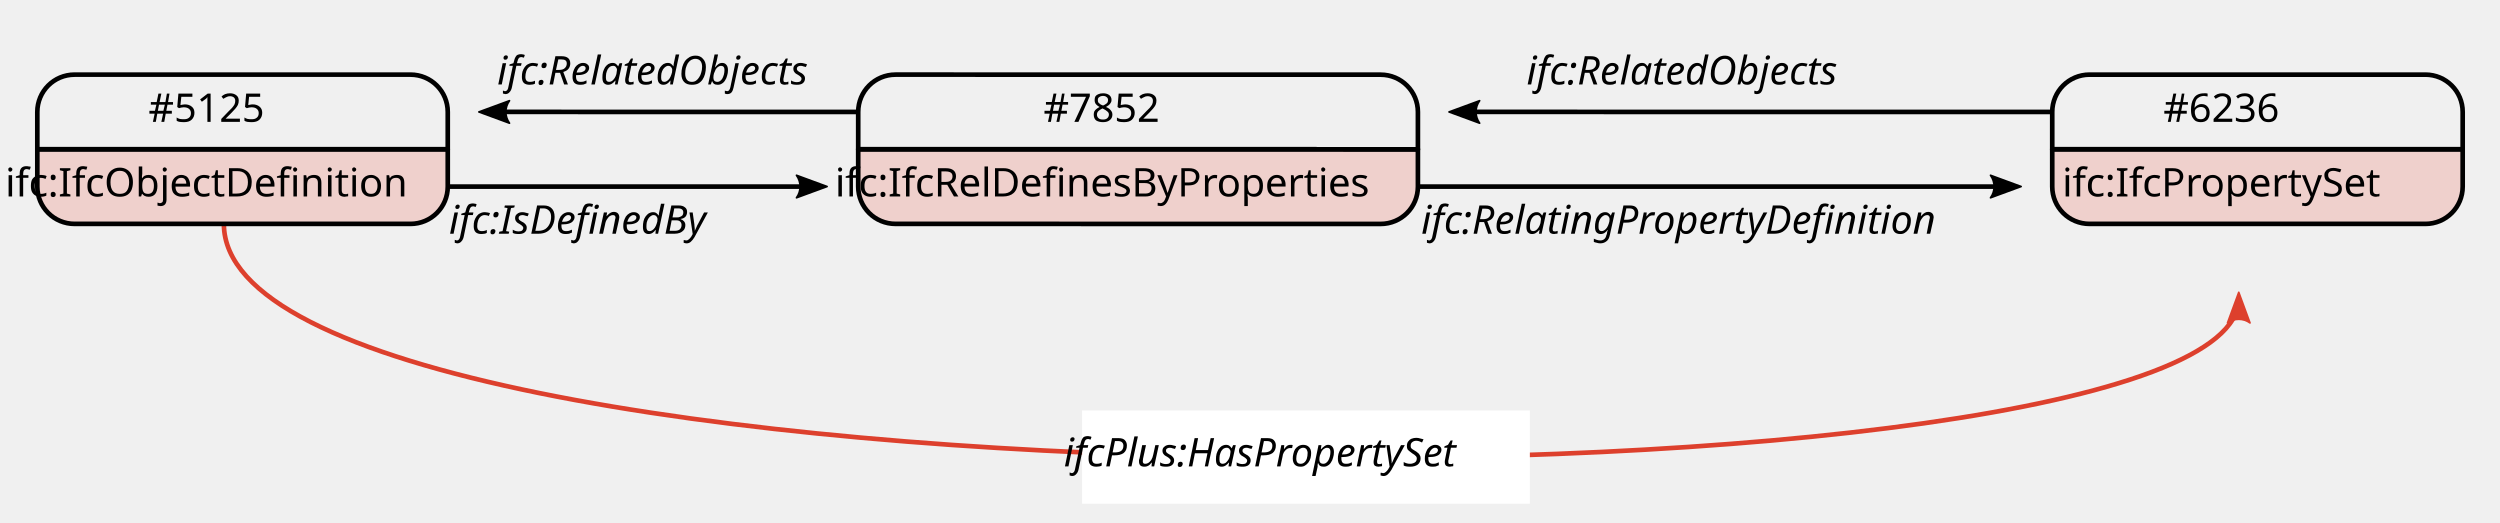
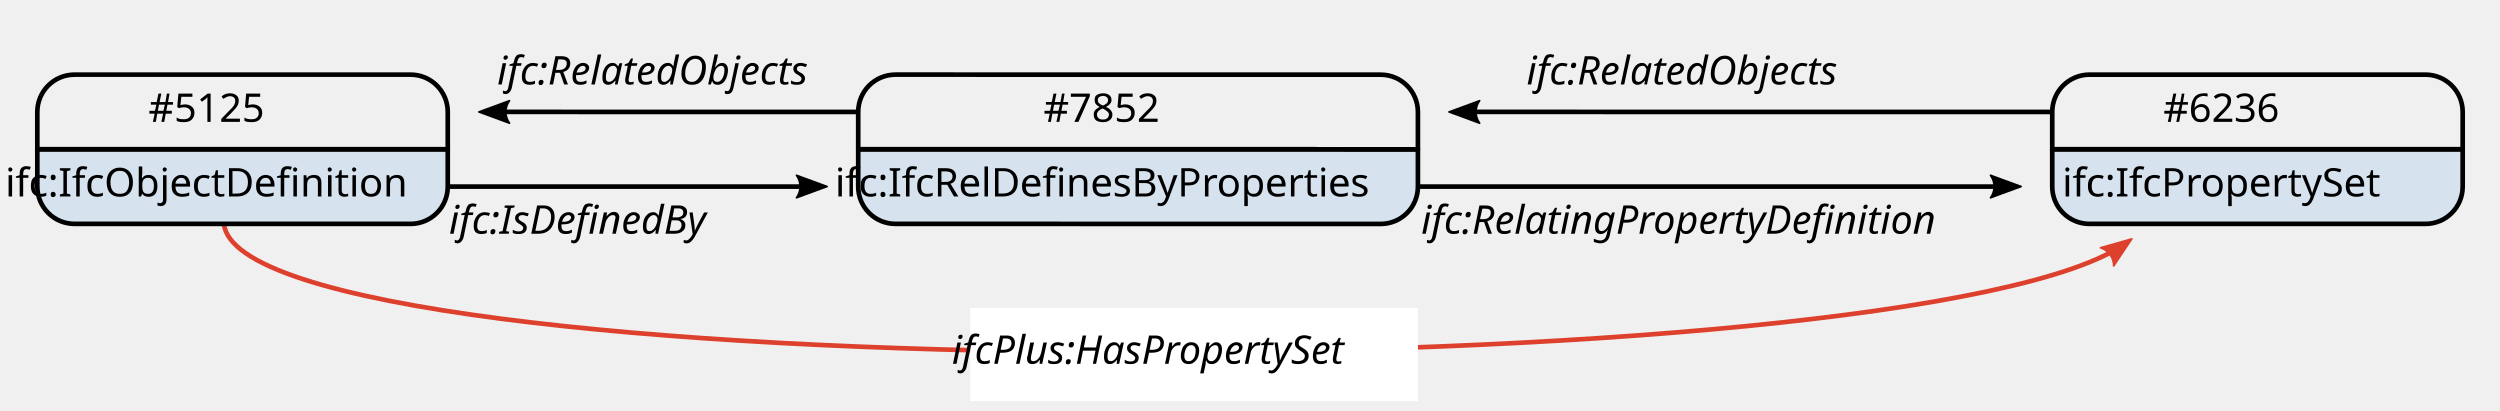
- <svg xmlns="http://www.w3.org/2000/svg" width="134mm" height="28mm" viewBox="0 0 134 28" version="1.1" id="svg12378">
+ <svg xmlns="http://www.w3.org/2000/svg" width="134mm" height="22mm" viewBox="0 0 134 22" version="1.1" id="svg12378">
  <defs id="defs12375">
+     <marker style="overflow:visible" id="Arrow2Mend-0-2-5-4-1-9-0-4-9-4-4-6-5-6-1-7-8-3-5-9-0-3-0-7-9-3" refX="0" refY="0" orient="auto-start-reverse" viewBox="0 0 6.93 5.196" markerWidth="6.93" markerHeight="5.196" preserveAspectRatio="xMidYMid">
+       <path transform="scale(-0.6)" d="M 8.719,4.034 -2.207,0.016 8.719,-4.002 c -1.745,2.372 -1.735,5.617 -6e-7,8.035 z" style="fill:context-stroke;fill-rule:evenodd;stroke:context-stroke;stroke-width:0.625;stroke-linejoin:round" id="path9986-2-9-4-3-6-6-2-6-2-3-4-2-2-0-2-4-6-0-74-5-4-8-6-3-3-7" />
+     </marker>
+     <marker style="overflow:visible" id="Arrow2Mend-0-2-5-4-1-9-0-4-9-4-4-6-5-6-1-7-8-3-5-9-0-3-0-7-9-3-6" refX="0" refY="0" orient="auto">
+       <path transform="scale(-0.6)" d="M 8.719,4.034 -2.207,0.016 8.719,-4.002 c -1.745,2.372 -1.735,5.617 -6e-7,8.035 z" style="fill:context-stroke;fill-rule:evenodd;stroke:context-stroke;stroke-width:0.625;stroke-linejoin:round" id="path9986-2-9-4-3-6-6-2-6-2-3-4-2-2-0-2-4-6-0-74-5-4-8-6-3-3-7-1" />
+     </marker>
+     <marker style="overflow:visible" id="Arrow2Mend-0-2-5-4-1-9-0-4-9-4-4-6-5-6-1-7-8-3-5-9-0-3-0-7-9-3-63" refX="0" refY="0" orient="auto">
+       <path transform="scale(-0.6)" d="M 8.719,4.034 -2.207,0.016 8.719,-4.002 c -1.745,2.372 -1.735,5.617 -6e-7,8.035 z" style="fill:context-stroke;fill-rule:evenodd;stroke:context-stroke;stroke-width:0.625;stroke-linejoin:round" id="path9986-2-9-4-3-6-6-2-6-2-3-4-2-2-0-2-4-6-0-74-5-4-8-6-3-3-7-7" />
+     </marker>
+     <marker style="overflow:visible" id="Arrow2Mend-0-2-5-4-1-9-0-4-9-4-4-6-5-6-1-7-8-3-5-9-0-3-0-7-9-3-6-3" refX="0" refY="0" orient="auto">
+       <path transform="scale(-0.6)" d="M 8.719,4.034 -2.207,0.016 8.719,-4.002 c -1.745,2.372 -1.735,5.617 -6e-7,8.035 z" style="fill:context-stroke;fill-rule:evenodd;stroke:context-stroke;stroke-width:0.625;stroke-linejoin:round" id="path9986-2-9-4-3-6-6-2-6-2-3-4-2-2-0-2-4-6-0-74-5-4-8-6-3-3-7-1-6" />
+     </marker>
+     <marker style="overflow:visible" id="Arrow2Mend-0-2-5-4-1-9-0-4-9-4-4-6-5-6-1-7-8-3-5-9-0-3-0-7-9-3-63-7" refX="0" refY="0" orient="auto">
+       <path transform="scale(-0.6)" d="M 8.719,4.034 -2.207,0.016 8.719,-4.002 c -1.745,2.372 -1.735,5.617 -6e-7,8.035 z" style="fill:context-stroke;fill-rule:evenodd;stroke:context-stroke;stroke-width:0.625;stroke-linejoin:round" id="path9986-2-9-4-3-6-6-2-6-2-3-4-2-2-0-2-4-6-0-74-5-4-8-6-3-3-7-7-2" />
+     </marker>
+     <marker style="overflow:visible" id="Arrow2Mend-0-2-5-4-1-9-0-4-9-4-4-6-5-6-1-7-8-3-5-9-0-3-0-7-9-3-63-1" refX="0" refY="0" orient="auto">
+       <path transform="scale(-0.6)" d="M 8.719,4.034 -2.207,0.016 8.719,-4.002 c -1.745,2.372 -1.735,5.617 -6e-7,8.035 z" style="fill:context-stroke;fill-rule:evenodd;stroke:context-stroke;stroke-width:0.625;stroke-linejoin:round" id="path9986-2-9-4-3-6-6-2-6-2-3-4-2-2-0-2-4-6-0-74-5-4-8-6-3-3-7-7-20" />
+     </marker>
+     <marker style="overflow:visible" id="Arrow2Mend-0-2-5-4-1-9-0-4-9-4-4-6-5-6-1-7-8-3-5-9-0-3-0-7-9-3-63-7-0" refX="0" refY="0" orient="auto">
+       <path transform="scale(-0.6)" d="M 8.719,4.034 -2.207,0.016 8.719,-4.002 c -1.745,2.372 -1.735,5.617 -6e-7,8.035 z" style="fill:context-stroke;fill-rule:evenodd;stroke:context-stroke;stroke-width:0.625;stroke-linejoin:round" id="path9986-2-9-4-3-6-6-2-6-2-3-4-2-2-0-2-4-6-0-74-5-4-8-6-3-3-7-7-2-1" />
+     </marker>
+     <marker style="overflow:visible" id="Arrow2Mend-0-2-5-4-1-9-0-4-9-4-4-6-5-6-1-7-8-3-5-9-0-3-0-7-9-3-6-3-7" refX="0" refY="0" orient="auto">
+       <path transform="scale(-0.6)" d="M 8.719,4.034 -2.207,0.016 8.719,-4.002 c -1.745,2.372 -1.735,5.617 -6e-7,8.035 z" style="fill:context-stroke;fill-rule:evenodd;stroke:context-stroke;stroke-width:0.625;stroke-linejoin:round" id="path9986-2-9-4-3-6-6-2-6-2-3-4-2-2-0-2-4-6-0-74-5-4-8-6-3-3-7-1-6-7" />
+     </marker>
+     <marker style="overflow:visible" id="Arrow2Mend-0-2-5-4-1-9-0-4-9-4-4-6-5-6-1-7-8-3-5-9-0-3-0-7-9-3-6-3-7-9" refX="0" refY="0" orient="auto">
+       <path transform="scale(-0.6)" d="M 8.719,4.034 -2.207,0.016 8.719,-4.002 c -1.745,2.372 -1.735,5.617 -6e-7,8.035 z" style="fill:context-stroke;fill-rule:evenodd;stroke:context-stroke;stroke-width:0.625;stroke-linejoin:round" id="path9986-2-9-4-3-6-6-2-6-2-3-4-2-2-0-2-4-6-0-74-5-4-8-6-3-3-7-1-6-7-8" />
+     </marker>
+     <marker style="overflow:visible" id="Arrow2Mend-0-2-5-4-1-9-0-4-9-4-4-6-5-6-1-7-8-3-5-9-0-3-0-7-9-3-6-3-7-0" refX="0" refY="0" orient="auto">
+       <path transform="scale(-0.6)" d="M 8.719,4.034 -2.207,0.016 8.719,-4.002 c -1.745,2.372 -1.735,5.617 -6e-7,8.035 z" style="fill:context-stroke;fill-rule:evenodd;stroke:context-stroke;stroke-width:0.625;stroke-linejoin:round" id="path9986-2-9-4-3-6-6-2-6-2-3-4-2-2-0-2-4-6-0-74-5-4-8-6-3-3-7-1-6-7-3" />
+     </marker>
+     <marker style="overflow:visible" id="Arrow2Mend-0-2-5-4-1-9-0-4-9-4-4-6-5-6-1-7-8-3-5-9-0-3-0-7-9-3-6-3-7-9-9" refX="0" refY="0" orient="auto">
+       <path transform="scale(-0.6)" d="M 8.719,4.034 -2.207,0.016 8.719,-4.002 c -1.745,2.372 -1.735,5.617 -6e-7,8.035 z" style="fill:context-stroke;fill-rule:evenodd;stroke:context-stroke;stroke-width:0.625;stroke-linejoin:round" id="path9986-2-9-4-3-6-6-2-6-2-3-4-2-2-0-2-4-6-0-74-5-4-8-6-3-3-7-1-6-7-8-4" />
+     </marker>
+     <marker style="overflow:visible" id="Arrow2Mend-0-2-5-4-1-9-0-4-9-4-4-6-5-6-1-7-8-3-5-9-0-3-0-7-9-3-6-3-7-9-9-2" refX="0" refY="0" orient="auto">
+       <path transform="scale(-0.6)" d="M 8.719,4.034 -2.207,0.016 8.719,-4.002 c -1.745,2.372 -1.735,5.617 -6e-7,8.035 z" style="fill:context-stroke;fill-rule:evenodd;stroke:context-stroke;stroke-width:0.625;stroke-linejoin:round" id="path9986-2-9-4-3-6-6-2-6-2-3-4-2-2-0-2-4-6-0-74-5-4-8-6-3-3-7-1-6-7-8-4-0" />
+     </marker>
+     <marker style="overflow:visible" id="Arrow2Mend-0-2-5-4-1-9-0-4-9-4-4-6-5-6-1-7-8-3-5-9-0-3-0-7-9-3-6-3-7-9-9-2-0" refX="0" refY="0" orient="auto">
+       <path transform="scale(-0.6)" d="M 8.719,4.034 -2.207,0.016 8.719,-4.002 c -1.745,2.372 -1.735,5.617 -6e-7,8.035 z" style="fill:context-stroke;fill-rule:evenodd;stroke:context-stroke;stroke-width:0.625;stroke-linejoin:round" id="path9986-2-9-4-3-6-6-2-6-2-3-4-2-2-0-2-4-6-0-74-5-4-8-6-3-3-7-1-6-7-8-4-0-6" />
+     </marker>
+     <marker style="overflow:visible" id="Arrow2Mend-0-2-5-4-1-9-0-4-9-4-4-6-5-6-1-7-8-3-5-9-0-3-0-7-9-3-6-3-7-0-8" refX="0" refY="0" orient="auto">
+       <path transform="scale(-0.6)" d="M 8.719,4.034 -2.207,0.016 8.719,-4.002 c -1.745,2.372 -1.735,5.617 -6e-7,8.035 z" style="fill:context-stroke;fill-rule:evenodd;stroke:context-stroke;stroke-width:0.625;stroke-linejoin:round" id="path9986-2-9-4-3-6-6-2-6-2-3-4-2-2-0-2-4-6-0-74-5-4-8-6-3-3-7-1-6-7-3-4" />
+     </marker>
+     <marker style="overflow:visible" id="Arrow2Mend-0-2-5-4-1-9-0-4-9-4-4-6-5-6-1-7-8-3-5-9-0-3-0-7-9-3-6-3-7-9-9-2-0-6" refX="0" refY="0" orient="auto">
+       <path transform="scale(-0.6)" d="M 8.719,4.034 -2.207,0.016 8.719,-4.002 c -1.745,2.372 -1.735,5.617 -6e-7,8.035 z" style="fill:context-stroke;fill-rule:evenodd;stroke:context-stroke;stroke-width:0.625;stroke-linejoin:round" id="path9986-2-9-4-3-6-6-2-6-2-3-4-2-2-0-2-4-6-0-74-5-4-8-6-3-3-7-1-6-7-8-4-0-6-8" />
+     </marker>
+     <marker style="overflow:visible" id="Arrow2Mend-0-2-5-4-1-9-0-4-9-4-4-6-5-6-1-7-8-3-5-9-0-3-0-7-9-3-6-3-7-3" refX="0" refY="0" orient="auto">
+       <path transform="scale(-0.6)" d="M 8.719,4.034 -2.207,0.016 8.719,-4.002 c -1.745,2.372 -1.735,5.617 -6e-7,8.035 z" style="fill:context-stroke;fill-rule:evenodd;stroke:context-stroke;stroke-width:0.625;stroke-linejoin:round" id="path9986-2-9-4-3-6-6-2-6-2-3-4-2-2-0-2-4-6-0-74-5-4-8-6-3-3-7-1-6-7-1" />
+     </marker>
+     <marker style="overflow:visible" id="Arrow2Mend-0-2-5-4-1-9-0-4-9-4-4-6-5-6-1-7-8-3-5-9-0-3-0-7-9-3-6-3-7-3-4" refX="0" refY="0" orient="auto">
+       <path transform="scale(-0.6)" d="M 8.719,4.034 -2.207,0.016 8.719,-4.002 c -1.745,2.372 -1.735,5.617 -6e-7,8.035 z" style="fill:context-stroke;fill-rule:evenodd;stroke:context-stroke;stroke-width:0.625;stroke-linejoin:round" id="path9986-2-9-4-3-6-6-2-6-2-3-4-2-2-0-2-4-6-0-74-5-4-8-6-3-3-7-1-6-7-1-1" />
+     </marker>
+     <marker style="overflow:visible" id="Arrow2Mend-0-2-5-4-1-9-0-4-9-4-4-6-5-6-1-7-8-3-5-9-0-3-0-7-9-3-6-3-7-02" refX="0" refY="0" orient="auto">
+       <path transform="scale(-0.6)" d="M 8.719,4.034 -2.207,0.016 8.719,-4.002 c -1.745,2.372 -1.735,5.617 -6e-7,8.035 z" style="fill:context-stroke;fill-rule:evenodd;stroke:context-stroke;stroke-width:0.625;stroke-linejoin:round" id="path9986-2-9-4-3-6-6-2-6-2-3-4-2-2-0-2-4-6-0-74-5-4-8-6-3-3-7-1-6-7-86" />
+     </marker>
+     <marker style="overflow:visible" id="Arrow2Mend-0-2-5-4-1-9-0-4-9-4-4-6-5-6-1-7-8-3-5-9-0-3-0-7-9-3-6-3-7-02-8" refX="0" refY="0" orient="auto">
+       <path transform="scale(-0.6)" d="M 8.719,4.034 -2.207,0.016 8.719,-4.002 c -1.745,2.372 -1.735,5.617 -6e-7,8.035 z" style="fill:context-stroke;fill-rule:evenodd;stroke:context-stroke;stroke-width:0.625;stroke-linejoin:round" id="path9986-2-9-4-3-6-6-2-6-2-3-4-2-2-0-2-4-6-0-74-5-4-8-6-3-3-7-1-6-7-86-6" />
+     </marker>
+     <marker style="overflow:visible" id="Arrow2Mend-0-2-5-4-1-9-0-4-9-4-4-6-5-6-1-7-8-3-5-9-0-3-0-7-9-3-6-3-7-02-8-0" refX="0" refY="0" orient="auto">
+       <path transform="scale(-0.6)" d="M 8.719,4.034 -2.207,0.016 8.719,-4.002 c -1.745,2.372 -1.735,5.617 -6e-7,8.035 z" style="fill:context-stroke;fill-rule:evenodd;stroke:context-stroke;stroke-width:0.625;stroke-linejoin:round" id="path9986-2-9-4-3-6-6-2-6-2-3-4-2-2-0-2-4-6-0-74-5-4-8-6-3-3-7-1-6-7-86-6-9" />
+     </marker>
+     <marker style="overflow:visible" id="Arrow2Mend-0-2-5-4-1-9-0-4-9-4-4-6-5-6-1-7-8-3-5-9-0-3-0-7-9-3-61" refX="0" refY="0" orient="auto" viewBox="0 0 6.93 5.196" markerWidth="6.93" markerHeight="5.196" preserveAspectRatio="xMidYMid">
+       <path transform="scale(-0.6)" d="M 8.719,4.034 -2.207,0.016 8.719,-4.002 c -1.745,2.372 -1.735,5.617 -6e-7,8.035 z" style="fill:context-stroke;fill-rule:evenodd;stroke:context-stroke;stroke-width:0.625;stroke-linejoin:round" id="path9986-2-9-4-3-6-6-2-6-2-3-4-2-2-0-2-4-6-0-74-5-4-8-6-3-3-7-8" />
+     </marker>
+     <marker style="overflow:visible" id="Arrow2Mend-0-2-5-4-1-9-0-4-9-4-4-6-5-6-1-7-8-3-5-9-0-3-0-7-9-3-61-5" refX="0" refY="0" orient="auto" viewBox="0 0 6.93 5.196" markerWidth="6.93" markerHeight="5.196" preserveAspectRatio="xMidYMid">
+       <path transform="scale(-0.6)" d="M 8.719,4.034 -2.207,0.016 8.719,-4.002 c -1.745,2.372 -1.735,5.617 -6e-7,8.035 z" style="fill:context-stroke;fill-rule:evenodd;stroke:context-stroke;stroke-width:0.625;stroke-linejoin:round" id="path9986-2-9-4-3-6-6-2-6-2-3-4-2-2-0-2-4-6-0-74-5-4-8-6-3-3-7-8-9" />
+     </marker>
+     <marker style="overflow:visible" id="Arrow2Mend-0-2-5-4-1-9-0-4-9-4-4-6-5-6-1-7-8-3-5-9-0-3-0-7-9-3-6-3-7-02-8-3" refX="0" refY="0" orient="auto">
+       <path transform="scale(-0.6)" d="M 8.719,4.034 -2.207,0.016 8.719,-4.002 c -1.745,2.372 -1.735,5.617 -6e-7,8.035 z" style="fill:context-stroke;fill-rule:evenodd;stroke:context-stroke;stroke-width:0.625;stroke-linejoin:round" id="path9986-2-9-4-3-6-6-2-6-2-3-4-2-2-0-2-4-6-0-74-5-4-8-6-3-3-7-1-6-7-86-6-7" />
+     </marker>
+     <marker style="overflow:visible" id="Arrow2Mend-0-2-5-4-1-9-0-4-9-4-4-6-5-6-1-7-8-3-5-9-0-3-0-7-9-3-6-3-7-02-8-0-1" refX="0" refY="0" orient="auto">
+       <path transform="scale(-0.6)" d="M 8.719,4.034 -2.207,0.016 8.719,-4.002 c -1.745,2.372 -1.735,5.617 -6e-7,8.035 z" style="fill:context-stroke;fill-rule:evenodd;stroke:context-stroke;stroke-width:0.625;stroke-linejoin:round" id="path9986-2-9-4-3-6-6-2-6-2-3-4-2-2-0-2-4-6-0-74-5-4-8-6-3-3-7-1-6-7-86-6-9-4" />
+     </marker>
+     <marker style="overflow:visible" id="Arrow2Mend-0-2-5-4-1-9-0-4-9-4-4-6-5-6-1-7-8-3-5-9-0-3-0-7-9-3-7" refX="0" refY="0" orient="auto" viewBox="0 0 6.93 5.196" markerWidth="6.93" markerHeight="5.196" preserveAspectRatio="xMidYMid">
+       <path transform="scale(-0.6)" d="M 8.719,4.034 -2.207,0.016 8.719,-4.002 c -1.745,2.372 -1.735,5.617 -6e-7,8.035 z" style="fill:context-stroke;fill-rule:evenodd;stroke:context-stroke;stroke-width:0.625;stroke-linejoin:round" id="path9986-2-9-4-3-6-6-2-6-2-3-4-2-2-0-2-4-6-0-74-5-4-8-6-3-3-7-77" />
+     </marker>
+     <marker style="overflow:visible" id="Arrow2Mend-0-2-5-4-1-9-0-4-9-4-4-6-5-6-1-7-8-3-5-9-0-3-0-7-9-3-61-7" refX="0" refY="0" orient="auto" viewBox="0 0 6.93 5.196" markerWidth="6.93" markerHeight="5.196" preserveAspectRatio="xMidYMid">
+       <path transform="scale(-0.6)" d="M 8.719,4.034 -2.207,0.016 8.719,-4.002 c -1.745,2.372 -1.735,5.617 -6e-7,8.035 z" style="fill:context-stroke;fill-rule:evenodd;stroke:context-stroke;stroke-width:0.625;stroke-linejoin:round" id="path9986-2-9-4-3-6-6-2-6-2-3-4-2-2-0-2-4-6-0-74-5-4-8-6-3-3-7-8-3" />
+     </marker>
+     <marker style="overflow:visible" id="Arrow2Mend-0-2-5-4-1-9-0-4-9-4-4-6-5-6-1-7-8-3-5-9-0-3-0-7-9-3-61-5-3" refX="0" refY="0" orient="auto-start-reverse" viewBox="0 0 6.93 5.196" markerWidth="6.93" markerHeight="5.196" preserveAspectRatio="xMidYMid">
+       <path transform="scale(-0.6)" d="M 8.719,4.034 -2.207,0.016 8.719,-4.002 c -1.745,2.372 -1.735,5.617 -6e-7,8.035 z" style="fill:context-stroke;fill-rule:evenodd;stroke:context-stroke;stroke-width:0.625;stroke-linejoin:round" id="path9986-2-9-4-3-6-6-2-6-2-3-4-2-2-0-2-4-6-0-74-5-4-8-6-3-3-7-8-9-5" />
+     </marker>
+     <marker style="overflow:visible" id="Arrow2Mend-0-2-5-4-1-9-0-4-9-4-4-6-5-6-1-7-8-3-5-9-0-3-0-7-9-3-6-3-7-02-8-3-1" refX="0" refY="0" orient="auto">
+       <path transform="scale(-0.6)" d="M 8.719,4.034 -2.207,0.016 8.719,-4.002 c -1.745,2.372 -1.735,5.617 -6e-7,8.035 z" style="fill:context-stroke;fill-rule:evenodd;stroke:context-stroke;stroke-width:0.625;stroke-linejoin:round" id="path9986-2-9-4-3-6-6-2-6-2-3-4-2-2-0-2-4-6-0-74-5-4-8-6-3-3-7-1-6-7-86-6-7-2" />
+     </marker>
+     <marker style="overflow:visible" id="Arrow2Mend-0-2-5-4-1-9-0-4-9-4-4-6-5-6-1-7-8-3-5-9-0-3-0-7-9-3-6-3-7-02-8-3-1-6" refX="0" refY="0" orient="auto">
+       <path transform="scale(-0.6)" d="M 8.719,4.034 -2.207,0.016 8.719,-4.002 c -1.745,2.372 -1.735,5.617 -6e-7,8.035 z" style="fill:context-stroke;fill-rule:evenodd;stroke:context-stroke;stroke-width:0.625;stroke-linejoin:round" id="path9986-2-9-4-3-6-6-2-6-2-3-4-2-2-0-2-4-6-0-74-5-4-8-6-3-3-7-1-6-7-86-6-7-2-1" />
+     </marker>
+     <marker style="overflow:visible" id="Arrow2Mend-0-2-5-4-1-9-0-4-9-4-4-6-5-6-1-7-8-3-5-9-0-3-0-7-9-3-6-3-7-02-8-3-8" refX="0" refY="0" orient="auto">
+       <path transform="scale(-0.6)" d="M 8.719,4.034 -2.207,0.016 8.719,-4.002 c -1.745,2.372 -1.735,5.617 -6e-7,8.035 z" style="fill:context-stroke;fill-rule:evenodd;stroke:context-stroke;stroke-width:0.625;stroke-linejoin:round" id="path9986-2-9-4-3-6-6-2-6-2-3-4-2-2-0-2-4-6-0-74-5-4-8-6-3-3-7-1-6-7-86-6-7-9" />
+     </marker>
+     <marker style="overflow:visible" id="Arrow2Mend-0-2-5-4-1-9-0-4-9-4-4-6-5-6-1-7-8-3-5-9-0-3-0-7-9-3-6-3-7-02-8-3-0" refX="0" refY="0" orient="auto">
+       <path transform="scale(-0.6)" d="M 8.719,4.034 -2.207,0.016 8.719,-4.002 c -1.745,2.372 -1.735,5.617 -6e-7,8.035 z" style="fill:context-stroke;fill-rule:evenodd;stroke:context-stroke;stroke-width:0.625;stroke-linejoin:round" id="path9986-2-9-4-3-6-6-2-6-2-3-4-2-2-0-2-4-6-0-74-5-4-8-6-3-3-7-1-6-7-86-6-7-8" />
+     </marker>
+     <marker style="overflow:visible" id="Arrow2Mend-0-2-5-4-1-9-0-4-9-4-4-6-5-6-1-7-8-3-5-9-0-3-0-7-9-3-6-3-7-02-8-3-1-7" refX="0" refY="0" orient="auto">
+       <path transform="scale(-0.6)" d="M 8.719,4.034 -2.207,0.016 8.719,-4.002 c -1.745,2.372 -1.735,5.617 -6e-7,8.035 z" style="fill:context-stroke;fill-rule:evenodd;stroke:context-stroke;stroke-width:0.625;stroke-linejoin:round" id="path9986-2-9-4-3-6-6-2-6-2-3-4-2-2-0-2-4-6-0-74-5-4-8-6-3-3-7-1-6-7-86-6-7-2-7" />
+     </marker>
    <marker style="overflow:visible" id="Arrow2Mend-0-2-5-4-1-9-0-4-9-4-4-6-5-6-1-7-8-3-5-9-0-3-0-7-9-3-6-3-7-02-8-3-7" refX="0" refY="0" orient="auto">
      <path transform="scale(-0.6)" d="M 8.719,4.034 -2.207,0.016 8.719,-4.002 c -1.745,2.372 -1.735,5.617 -6e-7,8.035 z" style="fill:context-stroke;fill-rule:evenodd;stroke:context-stroke;stroke-width:0.625;stroke-linejoin:round" id="path9986-2-9-4-3-6-6-2-6-2-3-4-2-2-0-2-4-6-0-74-5-4-8-6-3-3-7-1-6-7-86-6-7-3" />
    </marker>
    <marker style="overflow:visible" id="Arrow2Mend-0-2-5-4-1-9-0-4-9-4-4-6-5-6-1-7-8-3-5-9-0-3-0-7-9-3-6-3-7-02-8-3-1-4" refX="0" refY="0" orient="auto">
      <path transform="scale(-0.6)" d="M 8.719,4.034 -2.207,0.016 8.719,-4.002 c -1.745,2.372 -1.735,5.617 -6e-7,8.035 z" style="fill:context-stroke;fill-rule:evenodd;stroke:context-stroke;stroke-width:0.625;stroke-linejoin:round" id="path9986-2-9-4-3-6-6-2-6-2-3-4-2-2-0-2-4-6-0-74-5-4-8-6-3-3-7-1-6-7-86-6-7-2-9" />
+     </marker>
+     <marker style="overflow:visible" id="Arrow2Mend-0-2-5-4-1-9-0-4-9-4-4-6-5-6-1-7-8-3-5-9-0-3-0-7-9-3-6-3-7-02-8-0-4" refX="0" refY="0" orient="auto">
+       <path transform="scale(-0.6)" d="M 8.719,4.034 -2.207,0.016 8.719,-4.002 c -1.745,2.372 -1.735,5.617 -6e-7,8.035 z" style="fill:context-stroke;fill-rule:evenodd;stroke:context-stroke;stroke-width:0.625;stroke-linejoin:round" id="path9986-2-9-4-3-6-6-2-6-2-3-4-2-2-0-2-4-6-0-74-5-4-8-6-3-3-7-1-6-7-86-6-9-8" />
+     </marker>
+     <marker style="overflow:visible" id="Arrow2Mend-0-2-5-4-1-9-0-4-9-4-4-6-5-6-1-7-8-3-5-9-0-3-0-7-9-3-6-3-7-02-8-0-5" refX="0" refY="0" orient="auto">
+       <path transform="scale(-0.6)" d="M 8.719,4.034 -2.207,0.016 8.719,-4.002 c -1.745,2.372 -1.735,5.617 -6e-7,8.035 z" style="fill:context-stroke;fill-rule:evenodd;stroke:context-stroke;stroke-width:0.625;stroke-linejoin:round" id="path9986-2-9-4-3-6-6-2-6-2-3-4-2-2-0-2-4-6-0-74-5-4-8-6-3-3-7-1-6-7-86-6-9-3" />
+     </marker>
+     <marker style="overflow:visible" id="Arrow2Mend-0-2-5-4-1-9-0-4-9-4-4-6-5-6-1-7-8-3-5-9-0-3-0-7-9-3-6-3-7-02-8-0-4-3" refX="0" refY="0" orient="auto">
+       <path transform="scale(-0.6)" d="M 8.719,4.034 -2.207,0.016 8.719,-4.002 c -1.745,2.372 -1.735,5.617 -6e-7,8.035 z" style="fill:context-stroke;fill-rule:evenodd;stroke:context-stroke;stroke-width:0.625;stroke-linejoin:round" id="path9986-2-9-4-3-6-6-2-6-2-3-4-2-2-0-2-4-6-0-74-5-4-8-6-3-3-7-1-6-7-86-6-9-8-3" />
+     </marker>
+     <marker style="overflow:visible" id="Arrow2Mend-0-2-5-4-1-9-0-4-9-4-4-6-5-6-1-7-8-3-5-9-0-3-0-7-9-3-6-3-7-6" refX="0" refY="0" orient="auto">
+       <path transform="scale(-0.6)" d="M 8.719,4.034 -2.207,0.016 8.719,-4.002 c -1.745,2.372 -1.735,5.617 -6e-7,8.035 z" style="fill:context-stroke;fill-rule:evenodd;stroke:context-stroke;stroke-width:0.625;stroke-linejoin:round" id="path9986-2-9-4-3-6-6-2-6-2-3-4-2-2-0-2-4-6-0-74-5-4-8-6-3-3-7-1-6-7-2" />
+     </marker>
+     <marker style="overflow:visible" id="Arrow2Mend-0-2-5-4-1-9-0-4-9-4-4-6-5-6-1-7-8-3-5-9-0-3-0-7-9-3-6-3-7-02-1" refX="0" refY="0" orient="auto">
+       <path transform="scale(-0.6)" d="M 8.719,4.034 -2.207,0.016 8.719,-4.002 c -1.745,2.372 -1.735,5.617 -6e-7,8.035 z" style="fill:context-stroke;fill-rule:evenodd;stroke:context-stroke;stroke-width:0.625;stroke-linejoin:round" id="path9986-2-9-4-3-6-6-2-6-2-3-4-2-2-0-2-4-6-0-74-5-4-8-6-3-3-7-1-6-7-86-4" />
+     </marker>
+     <marker style="overflow:visible" id="Arrow2Mend-0-2-5-4-1-9-0-4-9-4-4-6-5-6-1-7-8-3-5-9-0-3-0-7-9-3-6-3-7-02-8-0-6" refX="0" refY="0" orient="auto">
+       <path transform="scale(-0.6)" d="M 8.719,4.034 -2.207,0.016 8.719,-4.002 c -1.745,2.372 -1.735,5.617 -6e-7,8.035 z" style="fill:context-stroke;fill-rule:evenodd;stroke:context-stroke;stroke-width:0.625;stroke-linejoin:round" id="path9986-2-9-4-3-6-6-2-6-2-3-4-2-2-0-2-4-6-0-74-5-4-8-6-3-3-7-1-6-7-86-6-9-2" />
+     </marker>
+     <marker style="overflow:visible" id="Arrow2Mend-0-2-5-4-1-9-0-4-9-4-4-6-5-6-1-7-8-3-5-9-0-3-0-7-9-3-6-3-7-02-8-0-4-9" refX="0" refY="0" orient="auto">
+       <path transform="scale(-0.6)" d="M 8.719,4.034 -2.207,0.016 8.719,-4.002 c -1.745,2.372 -1.735,5.617 -6e-7,8.035 z" style="fill:context-stroke;fill-rule:evenodd;stroke:context-stroke;stroke-width:0.625;stroke-linejoin:round" id="path9986-2-9-4-3-6-6-2-6-2-3-4-2-2-0-2-4-6-0-74-5-4-8-6-3-3-7-1-6-7-86-6-9-8-1" />
+     </marker>
+     <marker style="overflow:visible" id="Arrow2Mend-0-2-5-4-1-9-0-4-9-4-4-6-5-6-1-7-8-3-5-9-0-3-0-7-9-3-6-3-7-02-8-0-5-5" refX="0" refY="0" orient="auto">
+       <path transform="scale(-0.6)" d="M 8.719,4.034 -2.207,0.016 8.719,-4.002 c -1.745,2.372 -1.735,5.617 -6e-7,8.035 z" style="fill:context-stroke;fill-rule:evenodd;stroke:context-stroke;stroke-width:0.625;stroke-linejoin:round" id="path9986-2-9-4-3-6-6-2-6-2-3-4-2-2-0-2-4-6-0-74-5-4-8-6-3-3-7-1-6-7-86-6-9-3-0" />
+     </marker>
+     <marker style="overflow:visible" id="Arrow2Mend-0-2-5-4-1-9-0-4-9-4-4-6-5-6-1-7-8-3-5-9-0-3-0-7-9-3-6-3-7-02-8-0-4-3-3" refX="0" refY="0" orient="auto">
+       <path transform="scale(-0.6)" d="M 8.719,4.034 -2.207,0.016 8.719,-4.002 c -1.745,2.372 -1.735,5.617 -6e-7,8.035 z" style="fill:context-stroke;fill-rule:evenodd;stroke:context-stroke;stroke-width:0.625;stroke-linejoin:round" id="path9986-2-9-4-3-6-6-2-6-2-3-4-2-2-0-2-4-6-0-74-5-4-8-6-3-3-7-1-6-7-86-6-9-8-3-6" />
+     </marker>
+     <marker style="overflow:visible" id="Arrow2Mend-0-2-5-4-1-9-0-4-9-4-4-6-5-6-1-7-8-3-5-9-0-3-0-7-9-3-6-3-7-09" refX="0" refY="0" orient="auto">
+       <path transform="scale(-0.6)" d="M 8.719,4.034 -2.207,0.016 8.719,-4.002 c -1.745,2.372 -1.735,5.617 -6e-7,8.035 z" style="fill:context-stroke;fill-rule:evenodd;stroke:context-stroke;stroke-width:0.625;stroke-linejoin:round" id="path9986-2-9-4-3-6-6-2-6-2-3-4-2-2-0-2-4-6-0-74-5-4-8-6-3-3-7-1-6-7-4" />
+     </marker>
+     <marker style="overflow:visible" id="Arrow2Mend-0-2-5-4-1-9-0-4-9-4-4-6-5-6-1-7-8-3-5-9-0-3-0-7-9-3-6-3-7-09-5" refX="0" refY="0" orient="auto">
+       <path transform="scale(-0.6)" d="M 8.719,4.034 -2.207,0.016 8.719,-4.002 c -1.745,2.372 -1.735,5.617 -6e-7,8.035 z" style="fill:context-stroke;fill-rule:evenodd;stroke:context-stroke;stroke-width:0.625;stroke-linejoin:round" id="path9986-2-9-4-3-6-6-2-6-2-3-4-2-2-0-2-4-6-0-74-5-4-8-6-3-3-7-1-6-7-4-1" />
+     </marker>
+     <marker style="overflow:visible" id="Arrow2Mend-0-2-5-4-1-9-0-4-9-4-4-6-5-6-1-7-8-3-5-9-0-3-0-7-9-3-6-3-7-09-1" refX="0" refY="0" orient="auto">
+       <path transform="scale(-0.6)" d="M 8.719,4.034 -2.207,0.016 8.719,-4.002 c -1.745,2.372 -1.735,5.617 -6e-7,8.035 z" style="fill:context-stroke;fill-rule:evenodd;stroke:context-stroke;stroke-width:0.625;stroke-linejoin:round" id="path9986-2-9-4-3-6-6-2-6-2-3-4-2-2-0-2-4-6-0-74-5-4-8-6-3-3-7-1-6-7-4-5" />
+     </marker>
+     <marker style="overflow:visible" id="Arrow2Mend-0-2-5-4-1-9-0-4-9-4-4-6-5-6-1-7-8-3-5-9-0-3-0-7-9-3-6-3-7-09-6" refX="0" refY="0" orient="auto">
+       <path transform="scale(-0.6)" d="M 8.719,4.034 -2.207,0.016 8.719,-4.002 c -1.745,2.372 -1.735,5.617 -6e-7,8.035 z" style="fill:context-stroke;fill-rule:evenodd;stroke:context-stroke;stroke-width:0.625;stroke-linejoin:round" id="path9986-2-9-4-3-6-6-2-6-2-3-4-2-2-0-2-4-6-0-74-5-4-8-6-3-3-7-1-6-7-4-14" />
+     </marker>
+     <marker style="overflow:visible" id="Arrow2Mend-0-2-5-4-1-9-0-4-9-4-4-6-5-6-1-7-8-3-5-9-0-3-0-7-9-3-6-3-7-09-6-4" refX="0" refY="0" orient="auto">
+       <path transform="scale(-0.6)" d="M 8.719,4.034 -2.207,0.016 8.719,-4.002 c -1.745,2.372 -1.735,5.617 -6e-7,8.035 z" style="fill:context-stroke;fill-rule:evenodd;stroke:context-stroke;stroke-width:0.625;stroke-linejoin:round" id="path9986-2-9-4-3-6-6-2-6-2-3-4-2-2-0-2-4-6-0-74-5-4-8-6-3-3-7-1-6-7-4-14-5" />
+     </marker>
+     <marker style="overflow:visible" id="Arrow2Mend-0-2-5-4-1-9-0-4-9-4-4-6-5-6-1-7-8-3-5-9-0-3-0-7-9-3-6-3-7-09-6-7" refX="0" refY="0" orient="auto">
+       <path transform="scale(-0.6)" d="M 8.719,4.034 -2.207,0.016 8.719,-4.002 c -1.745,2.372 -1.735,5.617 -6e-7,8.035 z" style="fill:context-stroke;fill-rule:evenodd;stroke:context-stroke;stroke-width:0.625;stroke-linejoin:round" id="path9986-2-9-4-3-6-6-2-6-2-3-4-2-2-0-2-4-6-0-74-5-4-8-6-3-3-7-1-6-7-4-14-1" />
+     </marker>
+     <marker style="overflow:visible" id="Arrow2Mend-0-2-5-4-1-9-0-4-9-4-4-6-5-6-1-7-8-3-5-9-0-3-0-7-9-3-6-3-7-09-6-2" refX="0" refY="0" orient="auto">
+       <path transform="scale(-0.6)" d="M 8.719,4.034 -2.207,0.016 8.719,-4.002 c -1.745,2.372 -1.735,5.617 -6e-7,8.035 z" style="fill:context-stroke;fill-rule:evenodd;stroke:context-stroke;stroke-width:0.625;stroke-linejoin:round" id="path9986-2-9-4-3-6-6-2-6-2-3-4-2-2-0-2-4-6-0-74-5-4-8-6-3-3-7-1-6-7-4-14-3" />
+     </marker>
+     <marker style="overflow:visible" id="Arrow2Mend-0-2-5-4-1-9-0-4-9-4-4-6-5-6-1-7-8-3-5-9-0-3-0-7-9-3-6-3-7-09-6-4-6" refX="0" refY="0" orient="auto">
+       <path transform="scale(-0.6)" d="M 8.719,4.034 -2.207,0.016 8.719,-4.002 c -1.745,2.372 -1.735,5.617 -6e-7,8.035 z" style="fill:context-stroke;fill-rule:evenodd;stroke:context-stroke;stroke-width:0.625;stroke-linejoin:round" id="path9986-2-9-4-3-6-6-2-6-2-3-4-2-2-0-2-4-6-0-74-5-4-8-6-3-3-7-1-6-7-4-14-5-1" />
+     </marker>
+     <marker style="overflow:visible" id="Arrow2Mend-0-2-5-4-1-9-0-4-9-4-4-6-5-6-1-7-8-3-5-9-0-3-0-7-9-3-6-3-7-09-6-4-6-2" refX="0" refY="0" orient="auto">
+       <path transform="scale(-0.6)" d="M 8.719,4.034 -2.207,0.016 8.719,-4.002 c -1.745,2.372 -1.735,5.617 -6e-7,8.035 z" style="fill:context-stroke;fill-rule:evenodd;stroke:context-stroke;stroke-width:0.625;stroke-linejoin:round" id="path9986-2-9-4-3-6-6-2-6-2-3-4-2-2-0-2-4-6-0-74-5-4-8-6-3-3-7-1-6-7-4-14-5-1-7" />
+     </marker>
+     <marker style="overflow:visible" id="Arrow2Mend-0-2-5-4-1-9-0-4-9-4-4-6-5-6-1-7-8-3-5-9-0-3-0-7-9-3-6-3-7-09-6-3" refX="0" refY="0" orient="auto">
+       <path transform="scale(-0.6)" d="M 8.719,4.034 -2.207,0.016 8.719,-4.002 c -1.745,2.372 -1.735,5.617 -6e-7,8.035 z" style="fill:context-stroke;fill-rule:evenodd;stroke:context-stroke;stroke-width:0.625;stroke-linejoin:round" id="path9986-2-9-4-3-6-6-2-6-2-3-4-2-2-0-2-4-6-0-74-5-4-8-6-3-3-7-1-6-7-4-14-4" />
+     </marker>
+     <marker style="overflow:visible" id="Arrow2Mend-0-2-5-4-1-9-0-4-9-4-4-6-5-6-1-7-8-3-5-9-0-3-0-7-9-3-6-3-7-09-6-0" refX="0" refY="0" orient="auto">
+       <path transform="scale(-0.6)" d="M 8.719,4.034 -2.207,0.016 8.719,-4.002 c -1.745,2.372 -1.735,5.617 -6e-7,8.035 z" style="fill:context-stroke;fill-rule:evenodd;stroke:context-stroke;stroke-width:0.625;stroke-linejoin:round" id="path9986-2-9-4-3-6-6-2-6-2-3-4-2-2-0-2-4-6-0-74-5-4-8-6-3-3-7-1-6-7-4-14-9" />
+     </marker>
+     <marker style="overflow:visible" id="Arrow2Mend-0-2-5-4-1-9-0-4-9-4-4-6-5-6-1-7-8-3-5-9-0-3-0-7-9-3-6-3-7-09-6-3-4" refX="0" refY="0" orient="auto">
+       <path transform="scale(-0.6)" d="M 8.719,4.034 -2.207,0.016 8.719,-4.002 c -1.745,2.372 -1.735,5.617 -6e-7,8.035 z" style="fill:context-stroke;fill-rule:evenodd;stroke:context-stroke;stroke-width:0.625;stroke-linejoin:round" id="path9986-2-9-4-3-6-6-2-6-2-3-4-2-2-0-2-4-6-0-74-5-4-8-6-3-3-7-1-6-7-4-14-4-8" />
+     </marker>
+     <marker style="overflow:visible" id="Arrow2Mend-0-2-5-4-1-9-0-4-9-4-4-6-5-6-1-7-8-3-5-9-0-3-0-7-9-3-6-3-7-02-8-3-14" refX="0" refY="0" orient="auto">
+       <path transform="scale(-0.6)" d="M 8.719,4.034 -2.207,0.016 8.719,-4.002 c -1.745,2.372 -1.735,5.617 -6e-7,8.035 z" style="fill:context-stroke;fill-rule:evenodd;stroke:context-stroke;stroke-width:0.625;stroke-linejoin:round" id="path9986-2-9-4-3-6-6-2-6-2-3-4-2-2-0-2-4-6-0-74-5-4-8-6-3-3-7-1-6-7-86-6-7-23" />
+     </marker>
+     <marker style="overflow:visible" id="Arrow2Mend-0-2-5-4-1-9-0-4-9-4-4-6-5-6-1-7-8-3-5-9-0-3-0-7-9-3-6-3-7-02-8-3-14-9" refX="0" refY="0" orient="auto">
+       <path transform="scale(-0.6)" d="M 8.719,4.034 -2.207,0.016 8.719,-4.002 c -1.745,2.372 -1.735,5.617 -6e-7,8.035 z" style="fill:context-stroke;fill-rule:evenodd;stroke:context-stroke;stroke-width:0.625;stroke-linejoin:round" id="path9986-2-9-4-3-6-6-2-6-2-3-4-2-2-0-2-4-6-0-74-5-4-8-6-3-3-7-1-6-7-86-6-7-23-2" />
    </marker>
    <marker style="overflow:visible" id="Arrow2Mend-0-2-5-4-1-9-0-4-9-4-4-6-5-6-1-7-8-3-5-9-0-3-0-7-9-3-6-3-7-02-8-3-7-1" refX="0" refY="0" orient="auto">
      <path transform="scale(-0.6)" d="M 8.719,4.034 -2.207,0.016 8.719,-4.002 c -1.745,2.372 -1.735,5.617 -6e-7,8.035 z" style="fill:context-stroke;fill-rule:evenodd;stroke:context-stroke;stroke-width:0.625;stroke-linejoin:round" id="path9986-2-9-4-3-6-6-2-6-2-3-4-2-2-0-2-4-6-0-74-5-4-8-6-3-3-7-1-6-7-86-6-7-3-5" />
    </marker>
    <marker style="overflow:visible" id="Arrow2Mend-0-2-5-4-1-9-0-4-9-4-4-6-5-6-1-7-8-3-5-9-0-3-0-7-9-3-6-3-7-02-8-3-1-4-2" refX="0" refY="0" orient="auto">
      <path transform="scale(-0.6)" d="M 8.719,4.034 -2.207,0.016 8.719,-4.002 c -1.745,2.372 -1.735,5.617 -6e-7,8.035 z" style="fill:context-stroke;fill-rule:evenodd;stroke:context-stroke;stroke-width:0.625;stroke-linejoin:round" id="path9986-2-9-4-3-6-6-2-6-2-3-4-2-2-0-2-4-6-0-74-5-4-8-6-3-3-7-1-6-7-86-6-7-2-9-7" />
    </marker>
    <marker style="overflow:visible" id="Arrow2Mend-0-2-5-4-1-9-0-4-9-4-4-6-5-6-1-7-8-3-5-9-0-3-0-7-9-3-6-3-7-09-6-4-6-27" refX="0" refY="0" orient="auto">
      <path transform="scale(-0.6)" d="M 8.719,4.034 -2.207,0.016 8.719,-4.002 c -1.745,2.372 -1.735,5.617 -6e-7,8.035 z" style="fill:context-stroke;fill-rule:evenodd;stroke:context-stroke;stroke-width:0.625;stroke-linejoin:round" id="path9986-2-9-4-3-6-6-2-6-2-3-4-2-2-0-2-4-6-0-74-5-4-8-6-3-3-7-1-6-7-4-14-5-1-9" />
    </marker>
  </defs>
  <g id="layer1" style="display:inline">
    <g id="g2-4" style="display:inline" transform="translate(-32.21024,12.63217)">
-       <path style="display:inline;fill:none;fill-opacity:1;stroke:#dd402d;stroke-width:0.25;stroke-linejoin:round;stroke-miterlimit:4;stroke-dasharray:none;stroke-dashoffset:0;marker-end:url(#Arrow2Mend-0-2-5-4-1-9-0-4-9-4-4-6-5-6-1-7-8-3-5-9-0-3-0-7-9-3-6-3-7-09-6-4-6-27)" d="m 44.21,-0.632 c 0,16 108,16 108,4" id="path4057-9-7-5-3-3-2-5-9-5-5-5-7-78-1-2-8-2-6-2-8-0-0-41-8-5-3-8-3-1-9-3" />
-       <g id="g4" transform="translate(10.33857,-2.812357)">
+       <path style="display:inline;fill:none;fill-opacity:1;stroke:#dd402d;stroke-width:0.25;stroke-linejoin:round;stroke-miterlimit:4;stroke-dasharray:none;stroke-dashoffset:0;marker-end:url(#Arrow2Mend-0-2-5-4-1-9-0-4-9-4-4-6-5-6-1-7-8-3-5-9-0-3-0-7-9-3-6-3-7-09-6-4-6-27)" d="m 44.21,-0.632 c 1,9 91,9 102,1" id="path4057-9-7-5-3-3-2-5-9-5-5-5-7-78-1-2-8-2-6-2-8-0-0-41-8-5-3-8-3-1-9-3" />
+       <g id="g4" transform="translate(4.338571,-8.312356)">
        <rect style="fill:#ffffff;fill-opacity:1;stroke:none;stroke-width:0.25;stroke-linejoin:round" id="rect11-8-1" width="24" height="5" x="79.872" y="12.18" />
        <text xml:space="preserve" style="font-style:normal;font-variant:normal;font-weight:normal;font-stretch:normal;font-size:2.117px;line-height:1.25;font-family:'CMU Serif';-inkscape-font-specification:'CMU Serif';display:inline;stroke-width:0.265" x="91.872" y="15.18" id="text1-1-2-7-1-5-4-2-5-24-9-5-2">
          <tspan id="tspan1-7-1-4-9-0-9-0-9-5-4-7-3" style="font-style:italic;font-variant:normal;font-weight:500;font-stretch:normal;font-size:2.117px;font-family:'CMU Serif';-inkscape-font-specification:'CMU Serif Medium Italic';text-align:center;text-anchor:middle;stroke-width:0.265" x="91.872" y="15.18">ifcPlus:HasPropertySet</tspan>
        </text>
      </g>
    </g>
    <g id="g14-9" transform="translate(-38.00012,4.1705164e-4)" style="display:inline">
-       <path id="path2-2" style="fill:#eb8c81;fill-opacity:0.324;stroke:#000000;stroke-width:0.25;stroke-linecap:square;stroke-linejoin:round;stroke-dasharray:none" d="m 40,8 v 2 c 0,1.108 0.892,2 2,2 l 18,4.17e-4 c 1.108,2.6e-5 2,-0.892 2,-2 V 8 Z" />
+       <path id="path2-2" style="fill:#9dc3e6;fill-opacity:0.324;stroke:#000000;stroke-width:0.25;stroke-linecap:square;stroke-linejoin:round;stroke-dasharray:none" d="m 40,8 v 2 c 0,1.108 0.892,2 2,2 l 18,4.17e-4 c 1.108,2.6e-5 2,-0.892 2,-2 V 8 Z" />
      <path id="path2-1-93" style="fill:#ffffff;fill-opacity:0;stroke:#000000;stroke-width:0.25;stroke-linecap:square;stroke-linejoin:round;stroke-dasharray:none" d="M 62,8 V 6 c 0,-1.108 -0.892,-2 -2,-2 L 42,4 c -1.108,-2.56e-5 -2,0.892 -2,2 v 2 z" />
      <text xml:space="preserve" style="font-style:normal;font-variant:normal;font-weight:normal;font-stretch:normal;font-size:2.117px;line-height:1.25;font-family:'CMU Serif';-inkscape-font-specification:'CMU Serif';stroke-width:0.265" x="50.993" y="6.529" id="text1-1-2-4">
        <tspan id="tspan1-7-1-4" style="font-style:normal;font-variant:normal;font-weight:normal;font-stretch:normal;font-size:2.117px;font-family:'CMU Serif';-inkscape-font-specification:'CMU Serif';text-align:center;text-anchor:middle;stroke-width:0.265" x="50.993" y="6.529">#5125</tspan>
      </text>
      <text xml:space="preserve" style="font-style:normal;font-variant:normal;font-weight:normal;font-stretch:normal;font-size:2.117px;line-height:1.25;font-family:'CMU Serif';-inkscape-font-specification:'CMU Serif';stroke-width:0.265" x="50.986" y="10.529" id="text1-0-1-6-0">
        <tspan id="tspan1-9-1-8-5" style="font-style:normal;font-variant:normal;font-weight:normal;font-stretch:normal;font-size:2.117px;font-family:'CMU Serif';-inkscape-font-specification:'CMU Serif';text-align:center;text-anchor:middle;stroke-width:0.265" x="50.986" y="10.529">ifc:IfcObjectDefinition</tspan>
      </text>
    </g>
    <g id="g14-9-8" transform="translate(69.99975,5.3908878e-4)" style="display:inline">
-       <path id="path2-2-5" style="fill:#eb8c81;fill-opacity:0.324;stroke:#000000;stroke-width:0.25;stroke-linecap:square;stroke-linejoin:round;stroke-dasharray:none" d="m 40,8 v 2 c 0,1.108 0.892,2 2,2 l 18,4.17e-4 c 1.108,2.6e-5 2,-0.892 2,-2 V 8 Z" />
+       <path id="path2-2-5" style="fill:#9dc3e6;fill-opacity:0.324;stroke:#000000;stroke-width:0.25;stroke-linecap:square;stroke-linejoin:round;stroke-dasharray:none" d="m 40,8 v 2 c 0,1.108 0.892,2 2,2 l 18,4.17e-4 c 1.108,2.6e-5 2,-0.892 2,-2 V 8 Z" />
      <path id="path2-1-93-7" style="fill:#ffffff;fill-opacity:0;stroke:#000000;stroke-width:0.25;stroke-linecap:square;stroke-linejoin:round;stroke-dasharray:none" d="M 62,8 V 6 c 0,-1.108 -0.892,-2 -2,-2 L 42,4 c -1.108,-2.56e-5 -2,0.892 -2,2 v 2 z" />
      <text xml:space="preserve" style="font-style:normal;font-variant:normal;font-weight:normal;font-stretch:normal;font-size:2.117px;line-height:1.25;font-family:'CMU Serif';-inkscape-font-specification:'CMU Serif';stroke-width:0.265" x="50.993" y="6.529" id="text1-1-2-4-6">
        <tspan id="tspan1-7-1-4-1" style="font-style:normal;font-variant:normal;font-weight:normal;font-stretch:normal;font-size:2.117px;font-family:'CMU Serif';-inkscape-font-specification:'CMU Serif';text-align:center;text-anchor:middle;stroke-width:0.265" x="50.993" y="6.529">#6236</tspan>
      </text>
      <text xml:space="preserve" style="font-style:normal;font-variant:normal;font-weight:normal;font-stretch:normal;font-size:2.117px;line-height:1.25;font-family:'CMU Serif';-inkscape-font-specification:'CMU Serif';stroke-width:0.265" x="50.986" y="10.529" id="text1-0-1-6-0-8">
        <tspan id="tspan1-9-1-8-5-9" style="font-style:normal;font-variant:normal;font-weight:normal;font-stretch:normal;font-size:2.117px;font-family:'CMU Serif';-inkscape-font-specification:'CMU Serif';text-align:center;text-anchor:middle;stroke-width:0.265" x="50.986" y="10.529">ifc:IfcPropertySet</tspan>
      </text>
    </g>
+     <g id="g5" style="display:inline" transform="translate(117.9999,26.00042)">
+       <g id="g2-7" style="display:inline" transform="translate(19,8)" />
+     </g>
    <g id="g13-3-1" transform="translate(-32)" style="display:inline">
-       <path id="path2-5-8-3" style="fill:#eb8c81;fill-opacity:0.324;stroke:#000000;stroke-width:0.25;stroke-linecap:square;stroke-linejoin:round;stroke-dasharray:none" d="m 78,8 v 2 c 0,1.108 0.892,2 2,2 l 26,0.003 c 1.108,1.2e-4 2,-0.892 2,-2 V 8.003 Z" />
+       <path id="path2-5-8-3" style="fill:#9dc3e6;fill-opacity:0.324;stroke:#000000;stroke-width:0.25;stroke-linecap:square;stroke-linejoin:round;stroke-dasharray:none" d="m 78,8 v 2 c 0,1.108 0.892,2 2,2 l 26,0.003 c 1.108,1.2e-4 2,-0.892 2,-2 V 8.003 Z" />
      <path id="path2-1-9-7-8" style="fill:#ffffff;fill-opacity:0;stroke:#000000;stroke-width:0.25;stroke-linecap:square;stroke-linejoin:round;stroke-dasharray:none" d="M 108,8.003 V 6.003 c 0,-1.108 -0.892,-2 -2,-2 L 80,4 c -1.108,-1.2e-4 -2,0.892 -2,2 v 2 z" />
      <text xml:space="preserve" style="font-style:normal;font-variant:normal;font-weight:normal;font-stretch:normal;font-size:2.117px;line-height:1.25;font-family:'CMU Serif';-inkscape-font-specification:'CMU Serif';stroke-width:0.265" x="92.97" y="6.532" id="text1-1-2-8-4-9">
        <tspan id="tspan1-7-1-40-2-3" style="font-style:normal;font-variant:normal;font-weight:normal;font-stretch:normal;font-size:2.117px;font-family:'CMU Serif';-inkscape-font-specification:'CMU Serif';text-align:center;text-anchor:middle;stroke-width:0.265" x="92.97" y="6.532">#7852</tspan>
      </text>
      <text xml:space="preserve" style="font-style:normal;font-variant:normal;font-weight:normal;font-stretch:normal;font-size:2.117px;line-height:1.25;font-family:'CMU Serif';-inkscape-font-specification:'CMU Serif';stroke-width:0.265" x="93.001" y="10.531" id="text1-0-1-6-7-7-4">
        <tspan id="tspan1-9-1-8-6-7-4" style="font-style:normal;font-variant:normal;font-weight:normal;font-stretch:normal;font-size:2.117px;font-family:'CMU Serif';-inkscape-font-specification:'CMU Serif';text-align:center;text-anchor:middle;stroke-width:0.265" x="93.001" y="10.531">ifc:IfcRelDefinesByProperties</tspan>
      </text>
    </g>
    <g id="g3-5" style="display:inline" transform="translate(37.99999,-0.00281702)">
      <path style="display:inline;fill:none;fill-opacity:1;stroke:#000000;stroke-width:0.25;stroke-linejoin:round;stroke-miterlimit:4;stroke-dasharray:none;stroke-dashoffset:0;marker-end:url(#Arrow2Mend-0-2-5-4-1-9-0-4-9-4-4-6-5-6-1-7-8-3-5-9-0-3-0-7-9-3-6-3-7-02-8-3-7)" d="M 8,6.003 -12,6" id="path4057-9-7-5-3-3-2-5-9-5-5-5-7-78-1-2-8-2-6-2-8-0-0-41-8-5-3-0-5-6-10" />
      <path style="display:inline;fill:none;fill-opacity:1;stroke:#000000;stroke-width:0.25;stroke-linejoin:round;stroke-miterlimit:4;stroke-dasharray:none;stroke-dashoffset:0;marker-end:url(#Arrow2Mend-0-2-5-4-1-9-0-4-9-4-4-6-5-6-1-7-8-3-5-9-0-3-0-7-9-3-6-3-7-02-8-3-1-4)" d="M -14,10.003 H 6" id="path4057-9-7-5-3-3-2-5-9-5-5-5-7-78-1-2-8-2-6-2-8-0-0-41-8-5-3-0-5-6-1-9" />
      <text xml:space="preserve" style="font-style:normal;font-variant:normal;font-weight:normal;font-stretch:normal;font-size:2.117px;line-height:1.25;font-family:'CMU Serif';-inkscape-font-specification:'CMU Serif';display:inline;stroke-width:0.265" x="-1.1" y="4.532" id="text1-1-2-7-1-5-4-2-5-3-01-9">
        <tspan id="tspan1-7-1-4-9-0-9-0-9-3-65-6" style="font-style:italic;font-variant:normal;font-weight:500;font-stretch:normal;font-size:2.117px;font-family:'CMU Serif';-inkscape-font-specification:'CMU Serif Medium Italic';text-align:center;text-anchor:middle;stroke-width:0.265" x="-1.1" y="4.532">ifc:RelatedObjects</tspan>
      </text>
      <text xml:space="preserve" style="font-style:normal;font-variant:normal;font-weight:normal;font-stretch:normal;font-size:2.117px;line-height:1.25;font-family:'CMU Serif';-inkscape-font-specification:'CMU Serif';display:inline;stroke-width:0.265" x="-5.121" y="12.533" id="text1-1-2-7-1-5-4-2-5-3-01-4-8">
        <tspan id="tspan1-7-1-4-9-0-9-0-9-3-65-0-3" style="font-style:italic;font-variant:normal;font-weight:500;font-stretch:normal;font-size:2.117px;font-family:'CMU Serif';-inkscape-font-specification:'CMU Serif Medium Italic';text-align:center;text-anchor:middle;stroke-width:0.265" x="-5.121" y="12.533">ifc:IsDefinedBy</tspan>
      </text>
    </g>
    <g id="g3-5-1" style="display:inline" transform="translate(89.99999,-0.00281701)">
      <path style="display:inline;fill:none;fill-opacity:1;stroke:#000000;stroke-width:0.25;stroke-linejoin:round;stroke-miterlimit:4;stroke-dasharray:none;stroke-dashoffset:0;marker-end:url(#Arrow2Mend-0-2-5-4-1-9-0-4-9-4-4-6-5-6-1-7-8-3-5-9-0-3-0-7-9-3-6-3-7-02-8-3-7-1)" d="M 20,6.003 -12,6" id="path4057-9-7-5-3-3-2-5-9-5-5-5-7-78-1-2-8-2-6-2-8-0-0-41-8-5-3-0-5-6-10-4" />
      <path style="display:inline;fill:none;fill-opacity:1;stroke:#000000;stroke-width:0.25;stroke-linejoin:round;stroke-miterlimit:4;stroke-dasharray:none;stroke-dashoffset:0;marker-end:url(#Arrow2Mend-0-2-5-4-1-9-0-4-9-4-4-6-5-6-1-7-8-3-5-9-0-3-0-7-9-3-6-3-7-02-8-3-1-4-2)" d="M -14,10.003 H 18" id="path4057-9-7-5-3-3-2-5-9-5-5-5-7-78-1-2-8-2-6-2-8-0-0-41-8-5-3-0-5-6-1-9-2" />
      <text xml:space="preserve" style="font-style:normal;font-variant:normal;font-weight:normal;font-stretch:normal;font-size:2.117px;line-height:1.25;font-family:'CMU Serif';-inkscape-font-specification:'CMU Serif';display:inline;stroke-width:0.265" x="2.075" y="4.532" id="text1-1-2-7-1-5-4-2-5-3-01-9-3">
        <tspan id="tspan1-7-1-4-9-0-9-0-9-3-65-6-2" style="font-style:italic;font-variant:normal;font-weight:500;font-stretch:normal;font-size:2.117px;font-family:'CMU Serif';-inkscape-font-specification:'CMU Serif Medium Italic';text-align:center;text-anchor:middle;stroke-width:0.265" x="2.075" y="4.532">ifc:RelatedObjects</tspan>
      </text>
      <text xml:space="preserve" style="font-style:normal;font-variant:normal;font-weight:normal;font-stretch:normal;font-size:2.117px;line-height:1.25;font-family:'CMU Serif';-inkscape-font-specification:'CMU Serif';display:inline;stroke-width:0.265" x="1.886" y="12.533" id="text1-1-2-7-1-5-4-2-5-3-01-4-8-2">
        <tspan id="tspan1-7-1-4-9-0-9-0-9-3-65-0-3-1" style="font-style:italic;font-variant:normal;font-weight:500;font-stretch:normal;font-size:2.117px;font-family:'CMU Serif';-inkscape-font-specification:'CMU Serif Medium Italic';text-align:center;text-anchor:middle;stroke-width:0.265" x="1.886" y="12.533">ifc:RelatingPropertyDefinition</tspan>
      </text>
    </g>
+     <g id="g14" transform="translate(117.9999,4.1705164e-4)" />
  </g>
</svg>
